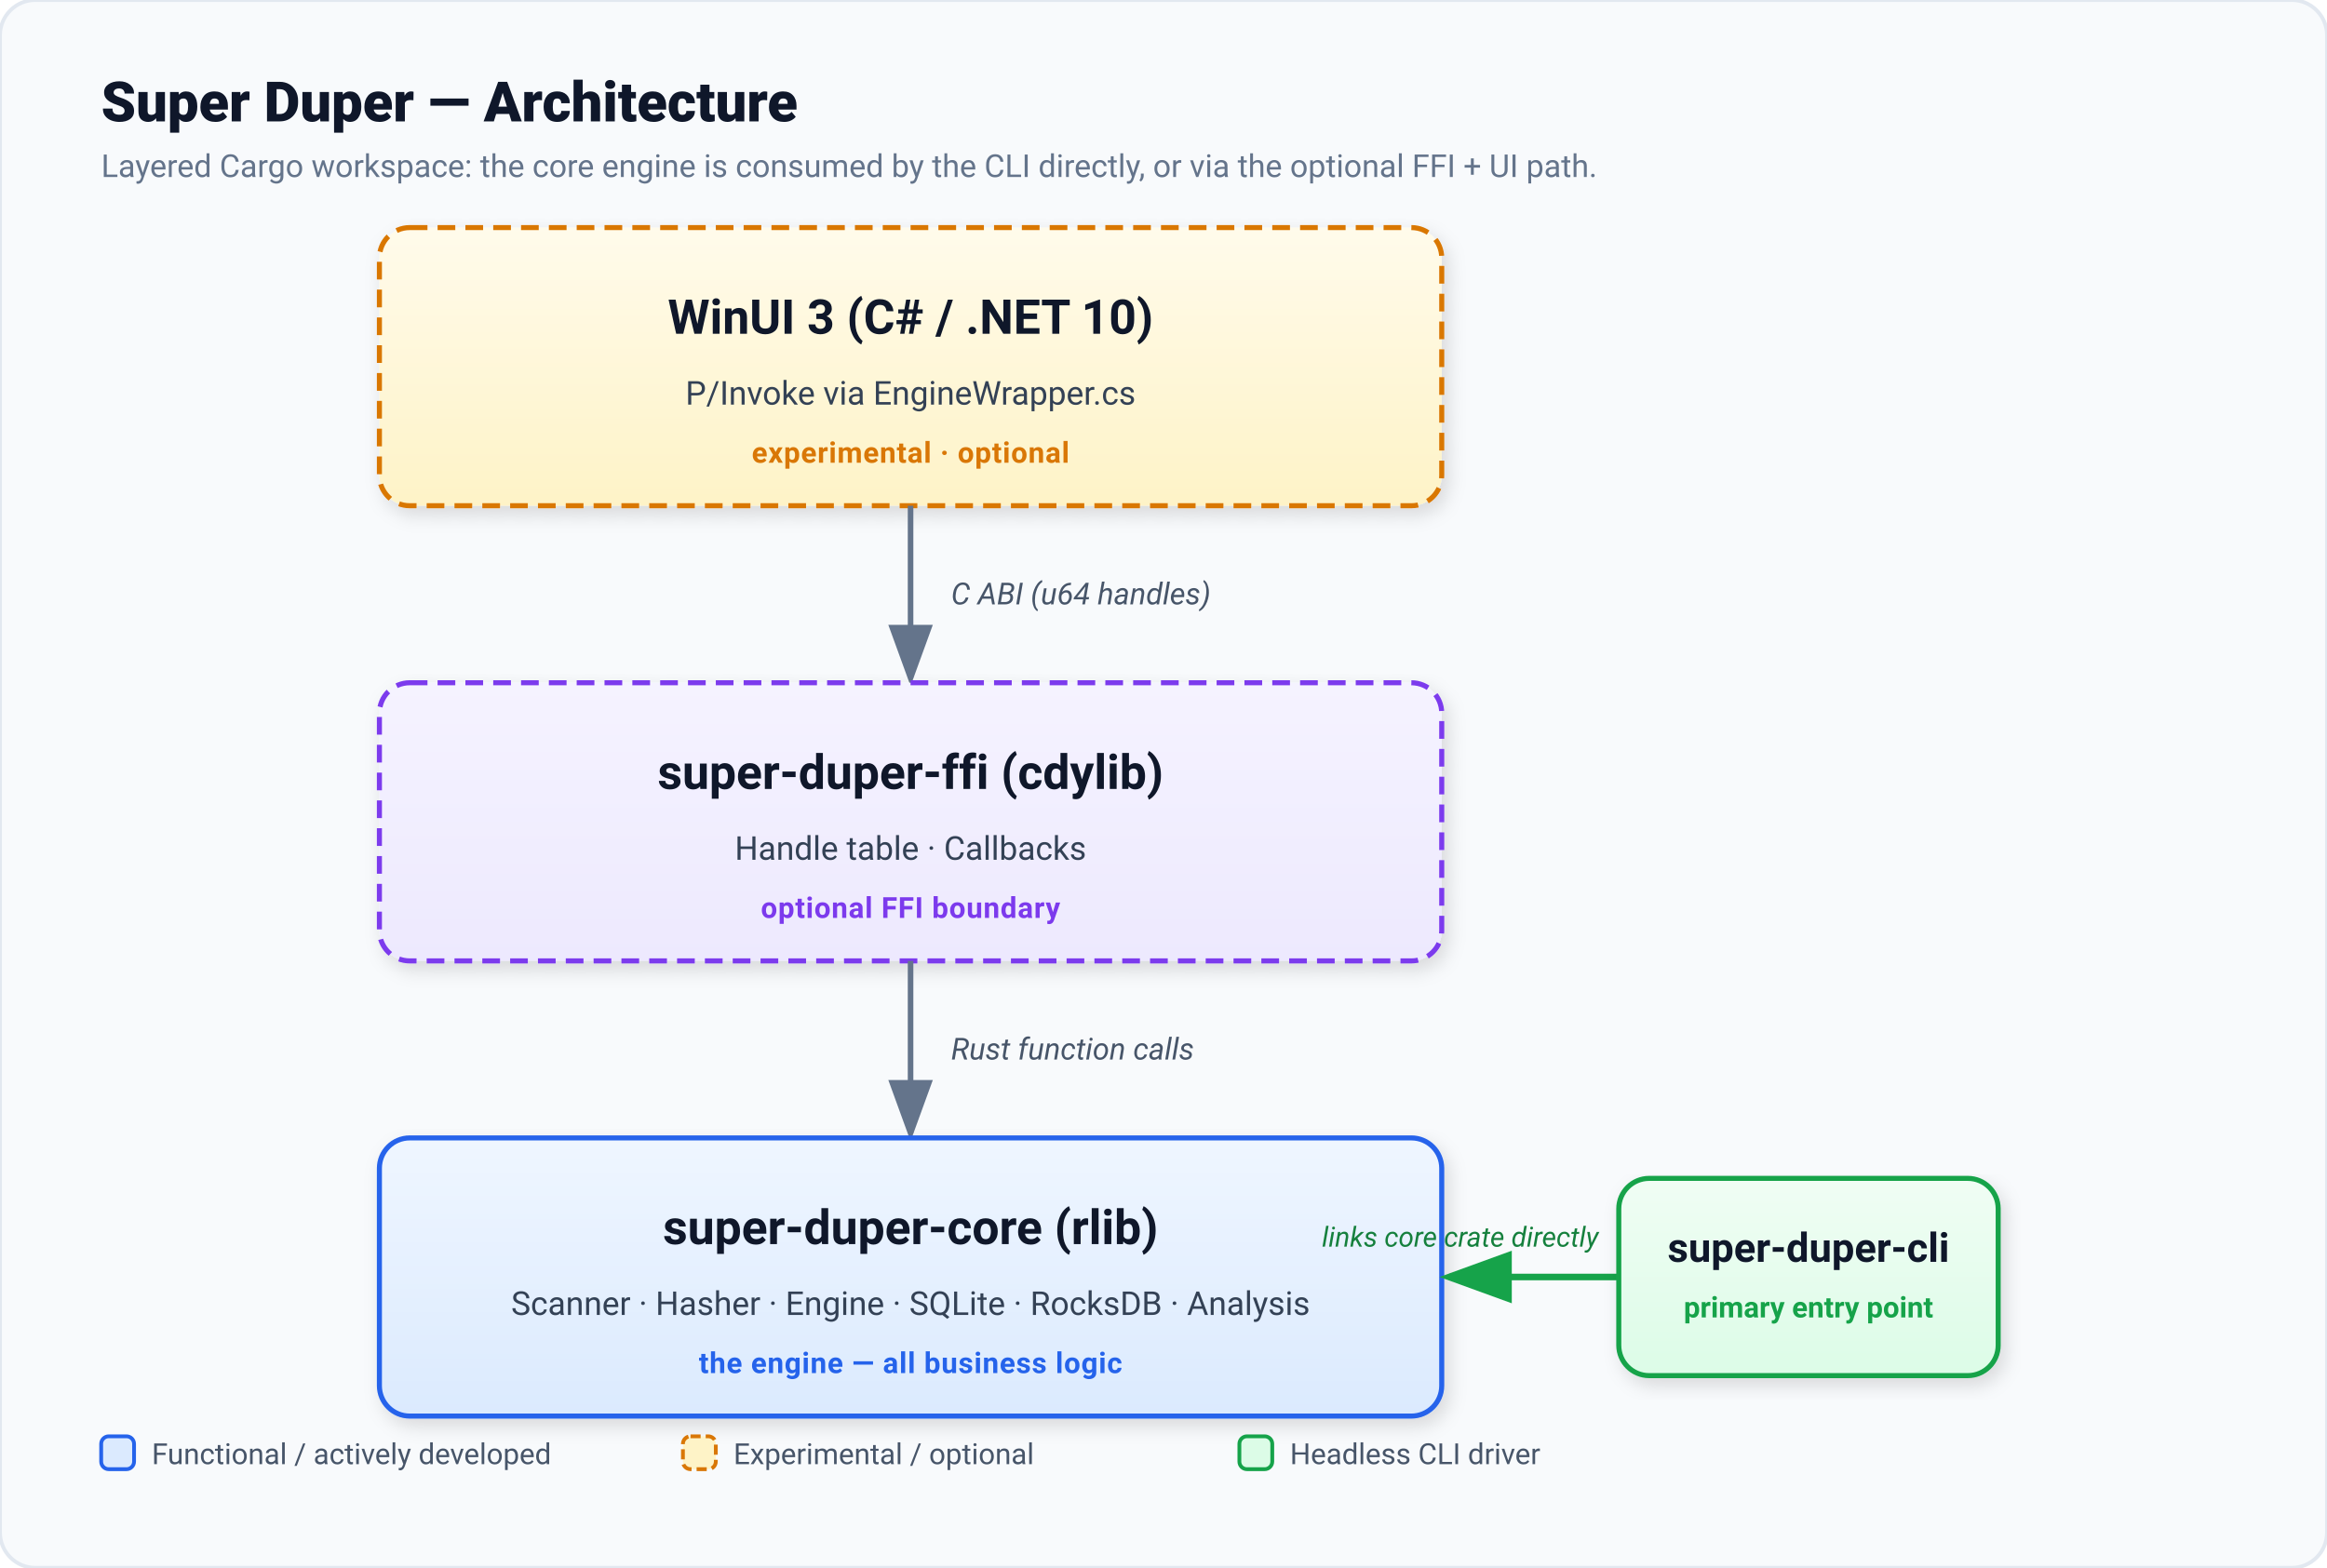
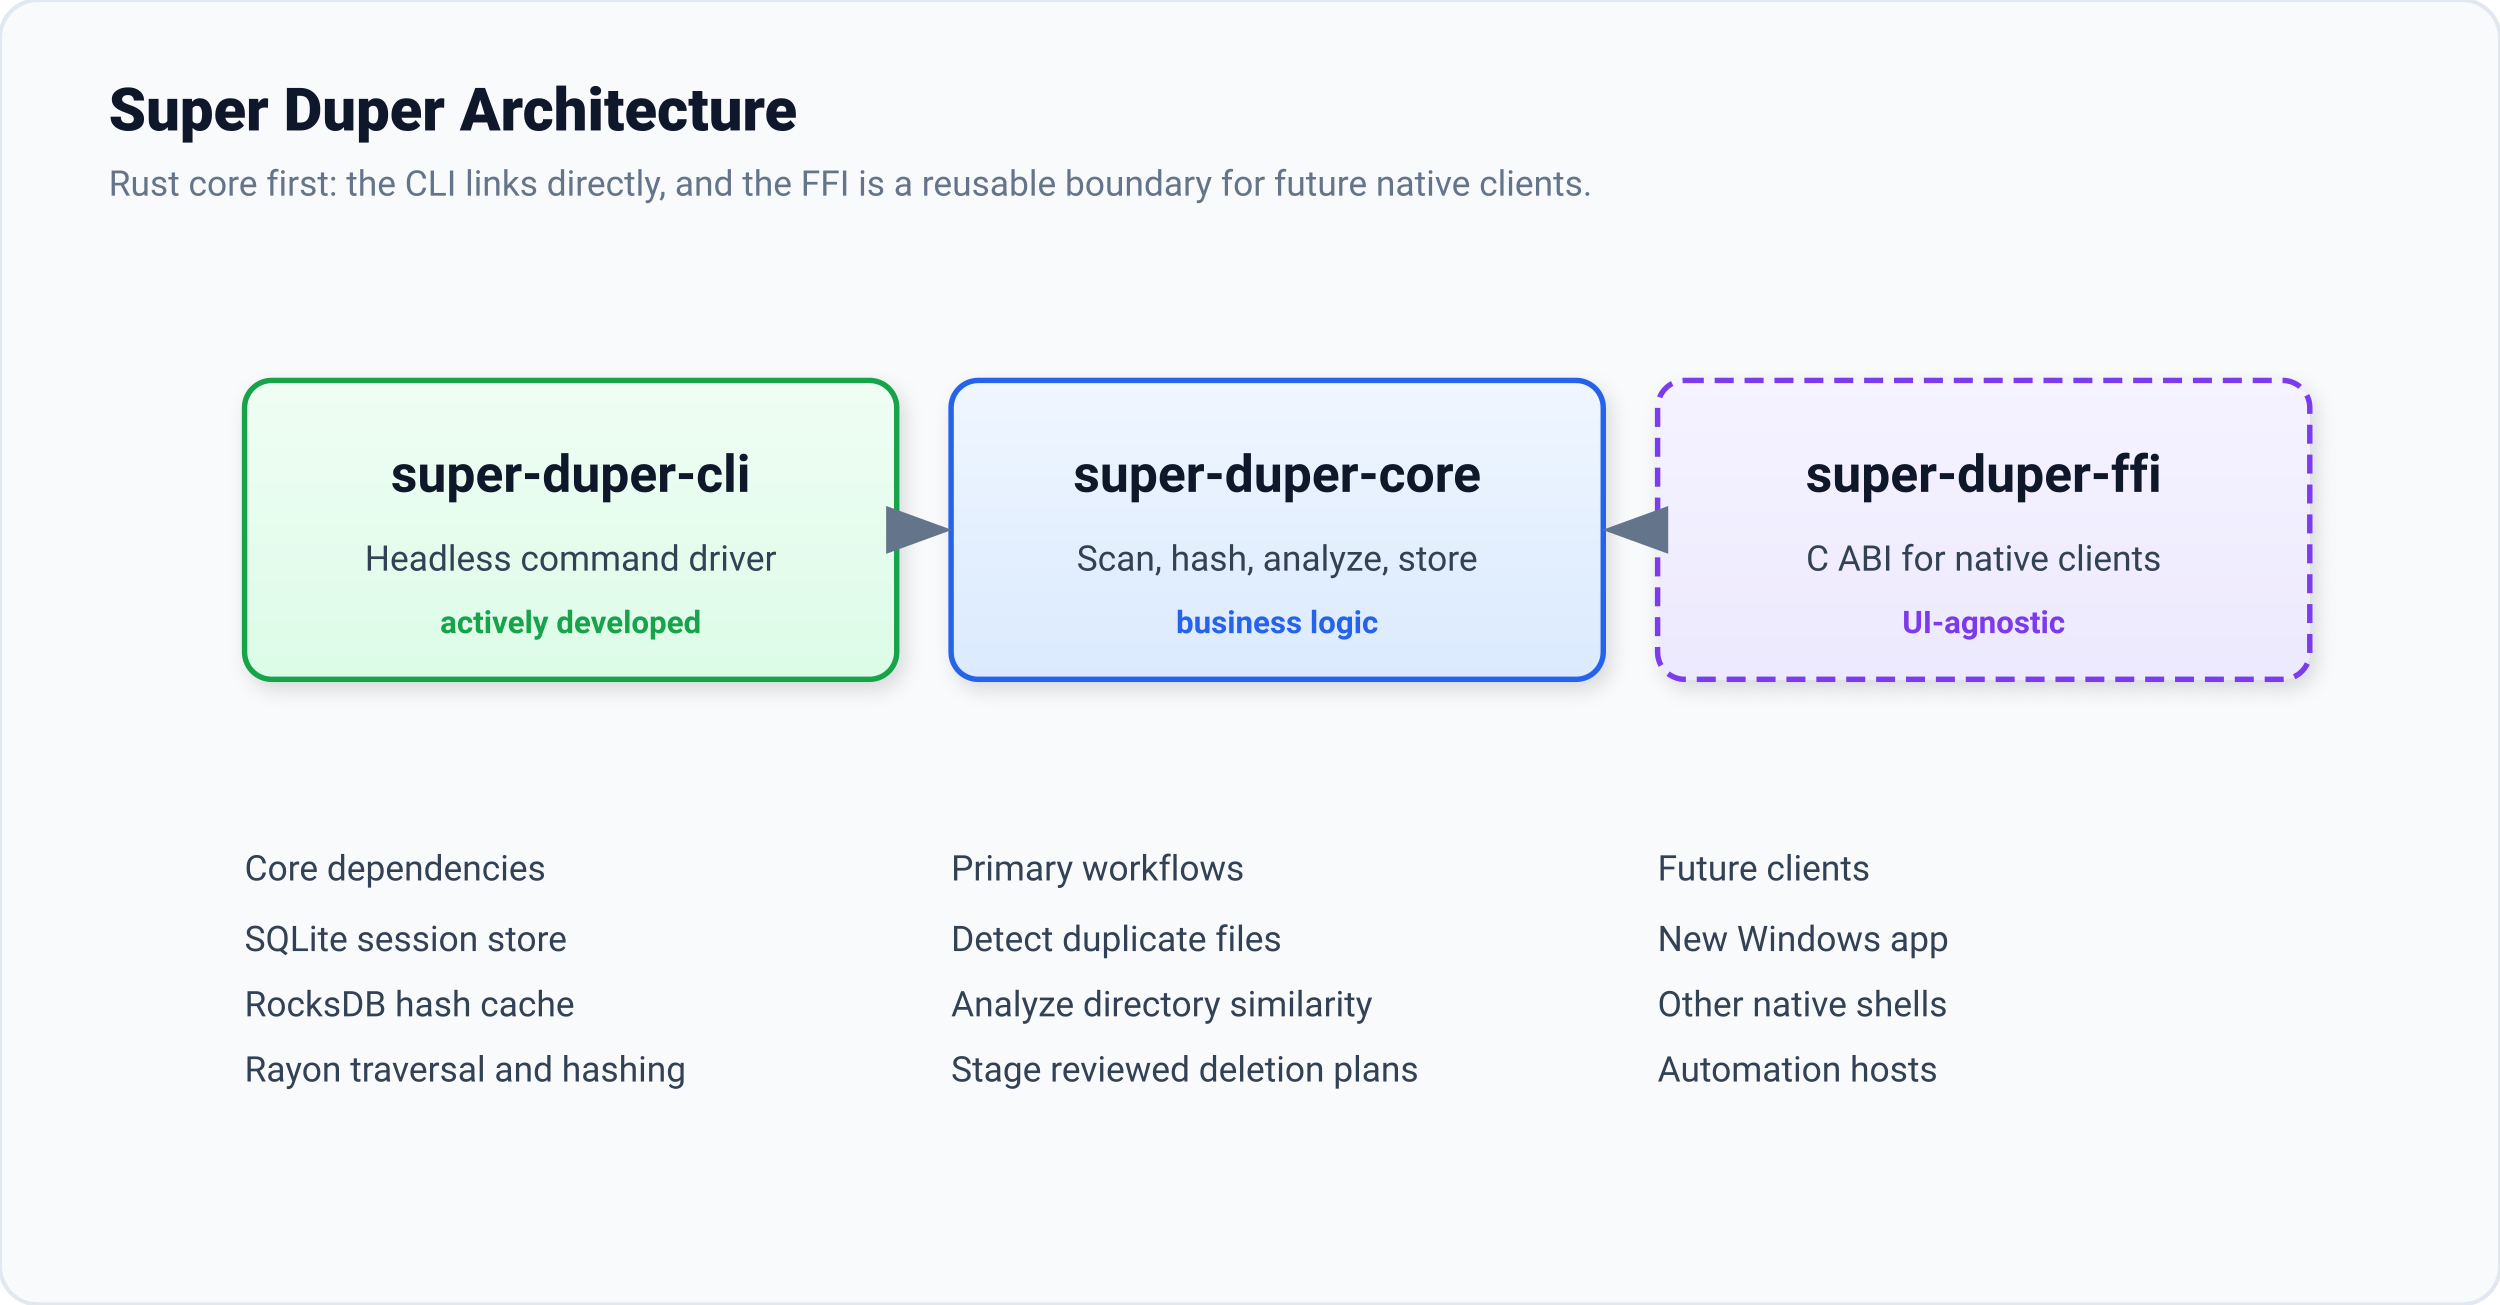
- <svg xmlns="http://www.w3.org/2000/svg" width="920" height="620" viewBox="0 0 920 620">
+ <svg xmlns="http://www.w3.org/2000/svg" width="920" height="480" viewBox="0 0 920 480">
  <defs>
    <filter id="shadow" x="-6%" y="-6%" width="112%" height="118%">
      <feDropShadow dx="2" dy="3" stdDeviation="3.5" flood-opacity="0.13" />
    </filter>
-     <linearGradient id="amberGrad" x1="0" y1="0" x2="0" y2="1">
-       <stop offset="0%" stop-color="#fffbeb" />
-       <stop offset="100%" stop-color="#fef3c7" />
-     </linearGradient>
-     <linearGradient id="violetGrad" x1="0" y1="0" x2="0" y2="1">
-       <stop offset="0%" stop-color="#f5f3ff" />
-       <stop offset="100%" stop-color="#ede9fe" />
-     </linearGradient>
    <linearGradient id="blueGrad" x1="0" y1="0" x2="0" y2="1">
      <stop offset="0%" stop-color="#eff6ff" />
      <stop offset="100%" stop-color="#dbeafe" />
    </linearGradient>
    <linearGradient id="greenGrad" x1="0" y1="0" x2="0" y2="1">
      <stop offset="0%" stop-color="#f0fdf4" />
      <stop offset="100%" stop-color="#dcfce7" />
    </linearGradient>
+     <linearGradient id="violetGrad" x1="0" y1="0" x2="0" y2="1">
+       <stop offset="0%" stop-color="#f5f3ff" />
+       <stop offset="100%" stop-color="#ede9fe" />
+     </linearGradient>
    <marker id="arrow" markerWidth="11" markerHeight="8" refX="9.5" refY="4" orient="auto">
      <polygon points="0 0, 11 4, 0 8" fill="#64748b" />
    </marker>
-     <marker id="arrowGreen" markerWidth="11" markerHeight="8" refX="9.5" refY="4" orient="auto">
-       <polygon points="0 0, 11 4, 0 8" fill="#16a34a" />
-     </marker>
  </defs>
-   <rect x="0" y="0" width="920" height="620" rx="14" fill="#f8fafc" stroke="#e2e8f0" stroke-width="1.5" />
-   <text x="40" y="48" font-family="Segoe UI, Roboto, Helvetica, Arial, sans-serif" font-size="22" font-weight="800" fill="#0f172a">Super Duper — Architecture</text>
-   <text x="40" y="70" font-family="Segoe UI, Roboto, Helvetica, Arial, sans-serif" font-size="12.5" fill="#64748b">Layered Cargo workspace: the core engine is consumed by the CLI directly, or via the optional FFI + UI path.</text>
+   <rect x="0" y="0" width="920" height="480" rx="14" fill="#f8fafc" stroke="#e2e8f0" stroke-width="1.5" />
+   <text x="40" y="48" font-family="Segoe UI, Roboto, Helvetica, Arial, sans-serif" font-size="22" font-weight="800" fill="#0f172a">Super Duper Architecture</text>
+   <text x="40" y="72" font-family="Segoe UI, Roboto, Helvetica, Arial, sans-serif" font-size="13" fill="#64748b">Rust core first: the CLI links directly, and the FFI is a reusable boundary for future native clients.</text>
  <g filter="url(#shadow)">
-     <rect x="150" y="90" width="420" height="110" rx="12" fill="url(#amberGrad)" stroke="#d97706" stroke-width="2" stroke-dasharray="7 4" />
+     <rect x="90" y="140" width="240" height="110" rx="10" fill="url(#greenGrad)" stroke="#16a34a" stroke-width="2" />
  </g>
-   <text x="360" y="132" text-anchor="middle" font-family="Segoe UI, Roboto, Helvetica, Arial, sans-serif" font-size="19" font-weight="700" fill="#0f172a">WinUI 3  (C# / .NET 10)</text>
-   <text x="360" y="160" text-anchor="middle" font-family="Segoe UI, Roboto, Helvetica, Arial, sans-serif" font-size="13" fill="#334155">P/Invoke via EngineWrapper.cs</text>
-   <text x="360" y="183" text-anchor="middle" font-family="Segoe UI, Roboto, Helvetica, Arial, sans-serif" font-size="11.5" font-weight="600" fill="#d97706" letter-spacing="0.3">experimental · optional</text>
-   <line x1="360" y1="200" x2="360" y2="268" stroke="#64748b" stroke-width="2.2" marker-end="url(#arrow)" />
-   <text x="376" y="239" font-family="Segoe UI, Roboto, Helvetica, Arial, sans-serif" font-size="12" fill="#475569" font-style="italic">C ABI  (u64 handles)</text>
+   <text x="210" y="181" text-anchor="middle" font-family="Segoe UI, Roboto, Helvetica, Arial, sans-serif" font-size="19" font-weight="700" fill="#0f172a">super-duper-cli</text>
+   <text x="210" y="210" text-anchor="middle" font-family="Segoe UI, Roboto, Helvetica, Arial, sans-serif" font-size="13" fill="#334155">Headless command driver</text>
+   <text x="210" y="233" text-anchor="middle" font-family="Segoe UI, Roboto, Helvetica, Arial, sans-serif" font-size="11.5" font-weight="600" fill="#16a34a">actively developed</text>
  <g filter="url(#shadow)">
-     <rect x="150" y="270" width="420" height="110" rx="12" fill="url(#violetGrad)" stroke="#7c3aed" stroke-width="2" stroke-dasharray="7 4" />
+     <rect x="350" y="140" width="240" height="110" rx="10" fill="url(#blueGrad)" stroke="#2563eb" stroke-width="2" />
  </g>
-   <text x="360" y="312" text-anchor="middle" font-family="Segoe UI, Roboto, Helvetica, Arial, sans-serif" font-size="19" font-weight="700" fill="#0f172a">super-duper-ffi  (cdylib)</text>
-   <text x="360" y="340" text-anchor="middle" font-family="Segoe UI, Roboto, Helvetica, Arial, sans-serif" font-size="13" fill="#334155">Handle table · Callbacks</text>
-   <text x="360" y="363" text-anchor="middle" font-family="Segoe UI, Roboto, Helvetica, Arial, sans-serif" font-size="11.5" font-weight="600" fill="#7c3aed" letter-spacing="0.3">optional FFI boundary</text>
-   <line x1="360" y1="380" x2="360" y2="448" stroke="#64748b" stroke-width="2.2" marker-end="url(#arrow)" />
-   <text x="376" y="419" font-family="Segoe UI, Roboto, Helvetica, Arial, sans-serif" font-size="12" fill="#475569" font-style="italic">Rust function calls</text>
+   <text x="470" y="181" text-anchor="middle" font-family="Segoe UI, Roboto, Helvetica, Arial, sans-serif" font-size="19" font-weight="700" fill="#0f172a">super-duper-core</text>
+   <text x="470" y="210" text-anchor="middle" font-family="Segoe UI, Roboto, Helvetica, Arial, sans-serif" font-size="13" fill="#334155">Scan, hash, analyze, store</text>
+   <text x="470" y="233" text-anchor="middle" font-family="Segoe UI, Roboto, Helvetica, Arial, sans-serif" font-size="11.5" font-weight="600" fill="#2563eb">business logic</text>
  <g filter="url(#shadow)">
-     <rect x="150" y="450" width="420" height="110" rx="12" fill="url(#blueGrad)" stroke="#2563eb" stroke-width="2" />
+     <rect x="610" y="140" width="240" height="110" rx="10" fill="url(#violetGrad)" stroke="#7c3aed" stroke-width="2" stroke-dasharray="7 4" />
  </g>
-   <text x="360" y="492" text-anchor="middle" font-family="Segoe UI, Roboto, Helvetica, Arial, sans-serif" font-size="19" font-weight="700" fill="#0f172a">super-duper-core  (rlib)</text>
-   <text x="360" y="520" text-anchor="middle" font-family="Segoe UI, Roboto, Helvetica, Arial, sans-serif" font-size="13" fill="#334155">Scanner · Hasher · Engine  ·  SQLite · RocksDB · Analysis</text>
-   <text x="360" y="543" text-anchor="middle" font-family="Segoe UI, Roboto, Helvetica, Arial, sans-serif" font-size="11.5" font-weight="600" fill="#2563eb" letter-spacing="0.3">the engine — all business logic</text>
-   <line x1="640" y1="505" x2="573" y2="505" stroke="#16a34a" stroke-width="2.6" marker-end="url(#arrowGreen)" />
-   <text x="632" y="493" text-anchor="end" font-family="Segoe UI, Roboto, Helvetica, Arial, sans-serif" font-size="11" fill="#15803d" font-style="italic">links core crate directly</text>
-   <g filter="url(#shadow)">
-     <rect x="640" y="466" width="150" height="78" rx="12" fill="url(#greenGrad)" stroke="#16a34a" stroke-width="2" />
-   </g>
-   <text x="715" y="499" text-anchor="middle" font-family="Segoe UI, Roboto, Helvetica, Arial, sans-serif" font-size="16" font-weight="700" fill="#0f172a">super-duper-cli</text>
-   <text x="715" y="521" text-anchor="middle" font-family="Segoe UI, Roboto, Helvetica, Arial, sans-serif" font-size="11.5" font-weight="600" fill="#16a34a">primary entry point</text>
-   <g font-family="Segoe UI, Roboto, Helvetica, Arial, sans-serif" font-size="11.5" fill="#475569">
-     <rect x="40" y="568" width="13" height="13" rx="3" fill="#dbeafe" stroke="#2563eb" stroke-width="1.5" />
-     <text x="60" y="579">Functional / actively developed</text>
-     <rect x="270" y="568" width="13" height="13" rx="3" fill="#fef3c7" stroke="#d97706" stroke-width="1.5" stroke-dasharray="4 2" />
-     <text x="290" y="579">Experimental / optional</text>
-     <rect x="490" y="568" width="13" height="13" rx="3" fill="#dcfce7" stroke="#16a34a" stroke-width="1.5" />
-     <text x="510" y="579">Headless CLI driver</text>
+   <text x="730" y="181" text-anchor="middle" font-family="Segoe UI, Roboto, Helvetica, Arial, sans-serif" font-size="19" font-weight="700" fill="#0f172a">super-duper-ffi</text>
+   <text x="730" y="210" text-anchor="middle" font-family="Segoe UI, Roboto, Helvetica, Arial, sans-serif" font-size="13" fill="#334155">C ABI for native clients</text>
+   <text x="730" y="233" text-anchor="middle" font-family="Segoe UI, Roboto, Helvetica, Arial, sans-serif" font-size="11.5" font-weight="600" fill="#7c3aed">UI-agnostic</text>
+   <line x1="330" y1="195" x2="347" y2="195" stroke="#64748b" stroke-width="2.2" marker-end="url(#arrow)" />
+   <line x1="610" y1="195" x2="593" y2="195" stroke="#64748b" stroke-width="2.2" marker-end="url(#arrow)" />
+   <g font-family="Segoe UI, Roboto, Helvetica, Arial, sans-serif" font-size="13" fill="#334155">
+     <text x="90" y="324">Core dependencies</text>
+     <text x="90" y="350">SQLite session store</text>
+     <text x="90" y="374">RocksDB hash cache</text>
+     <text x="90" y="398">Rayon traversal and hashing</text>
+     <text x="350" y="324">Primary workflows</text>
+     <text x="350" y="350">Detect duplicate files</text>
+     <text x="350" y="374">Analyze directory similarity</text>
+     <text x="350" y="398">Stage reviewed deletion plans</text>
+     <text x="610" y="324">Future clients</text>
+     <text x="610" y="350">New Windows app</text>
+     <text x="610" y="374">Other native shells</text>
+     <text x="610" y="398">Automation hosts</text>
  </g>
</svg>
